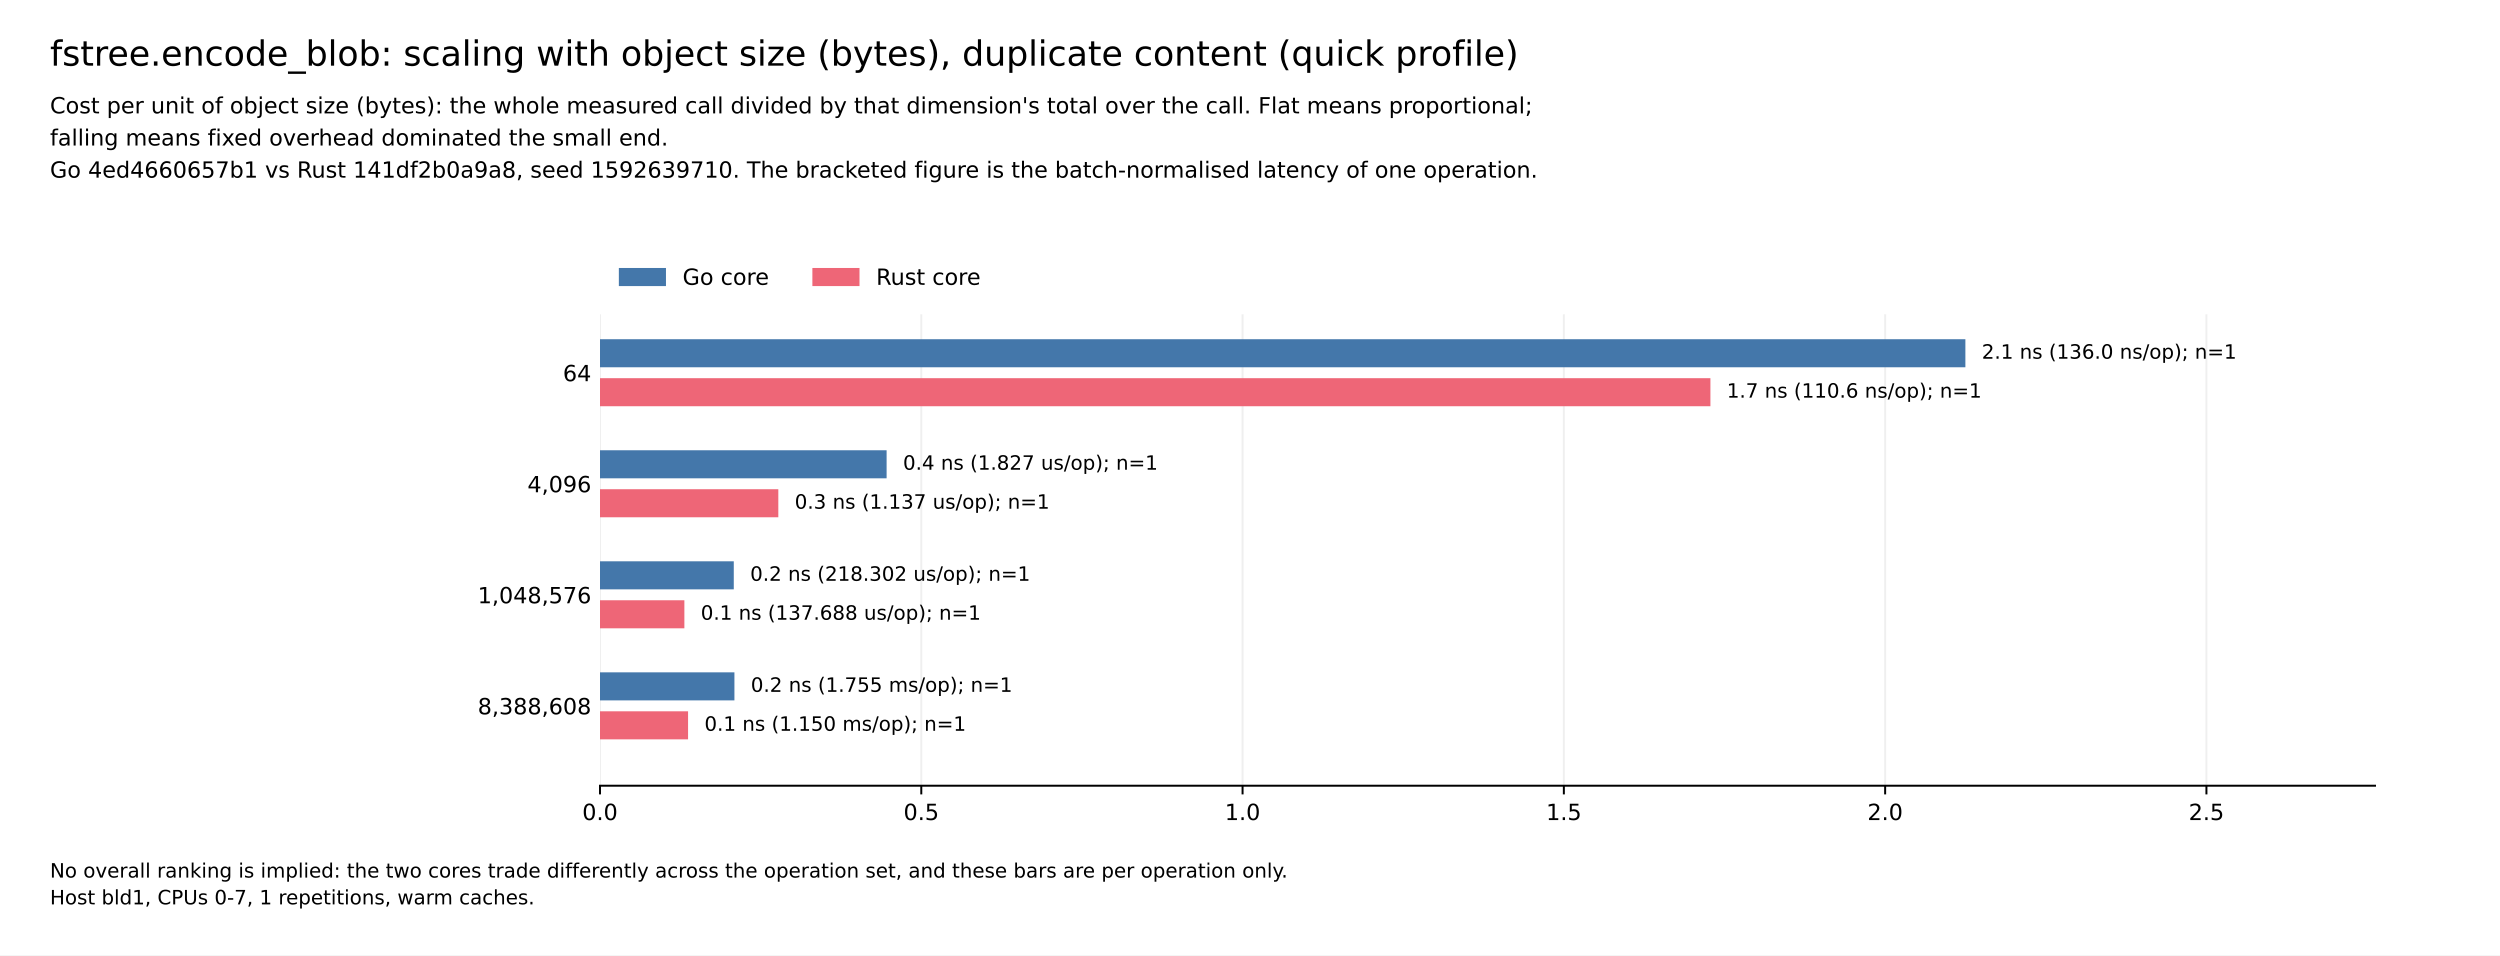
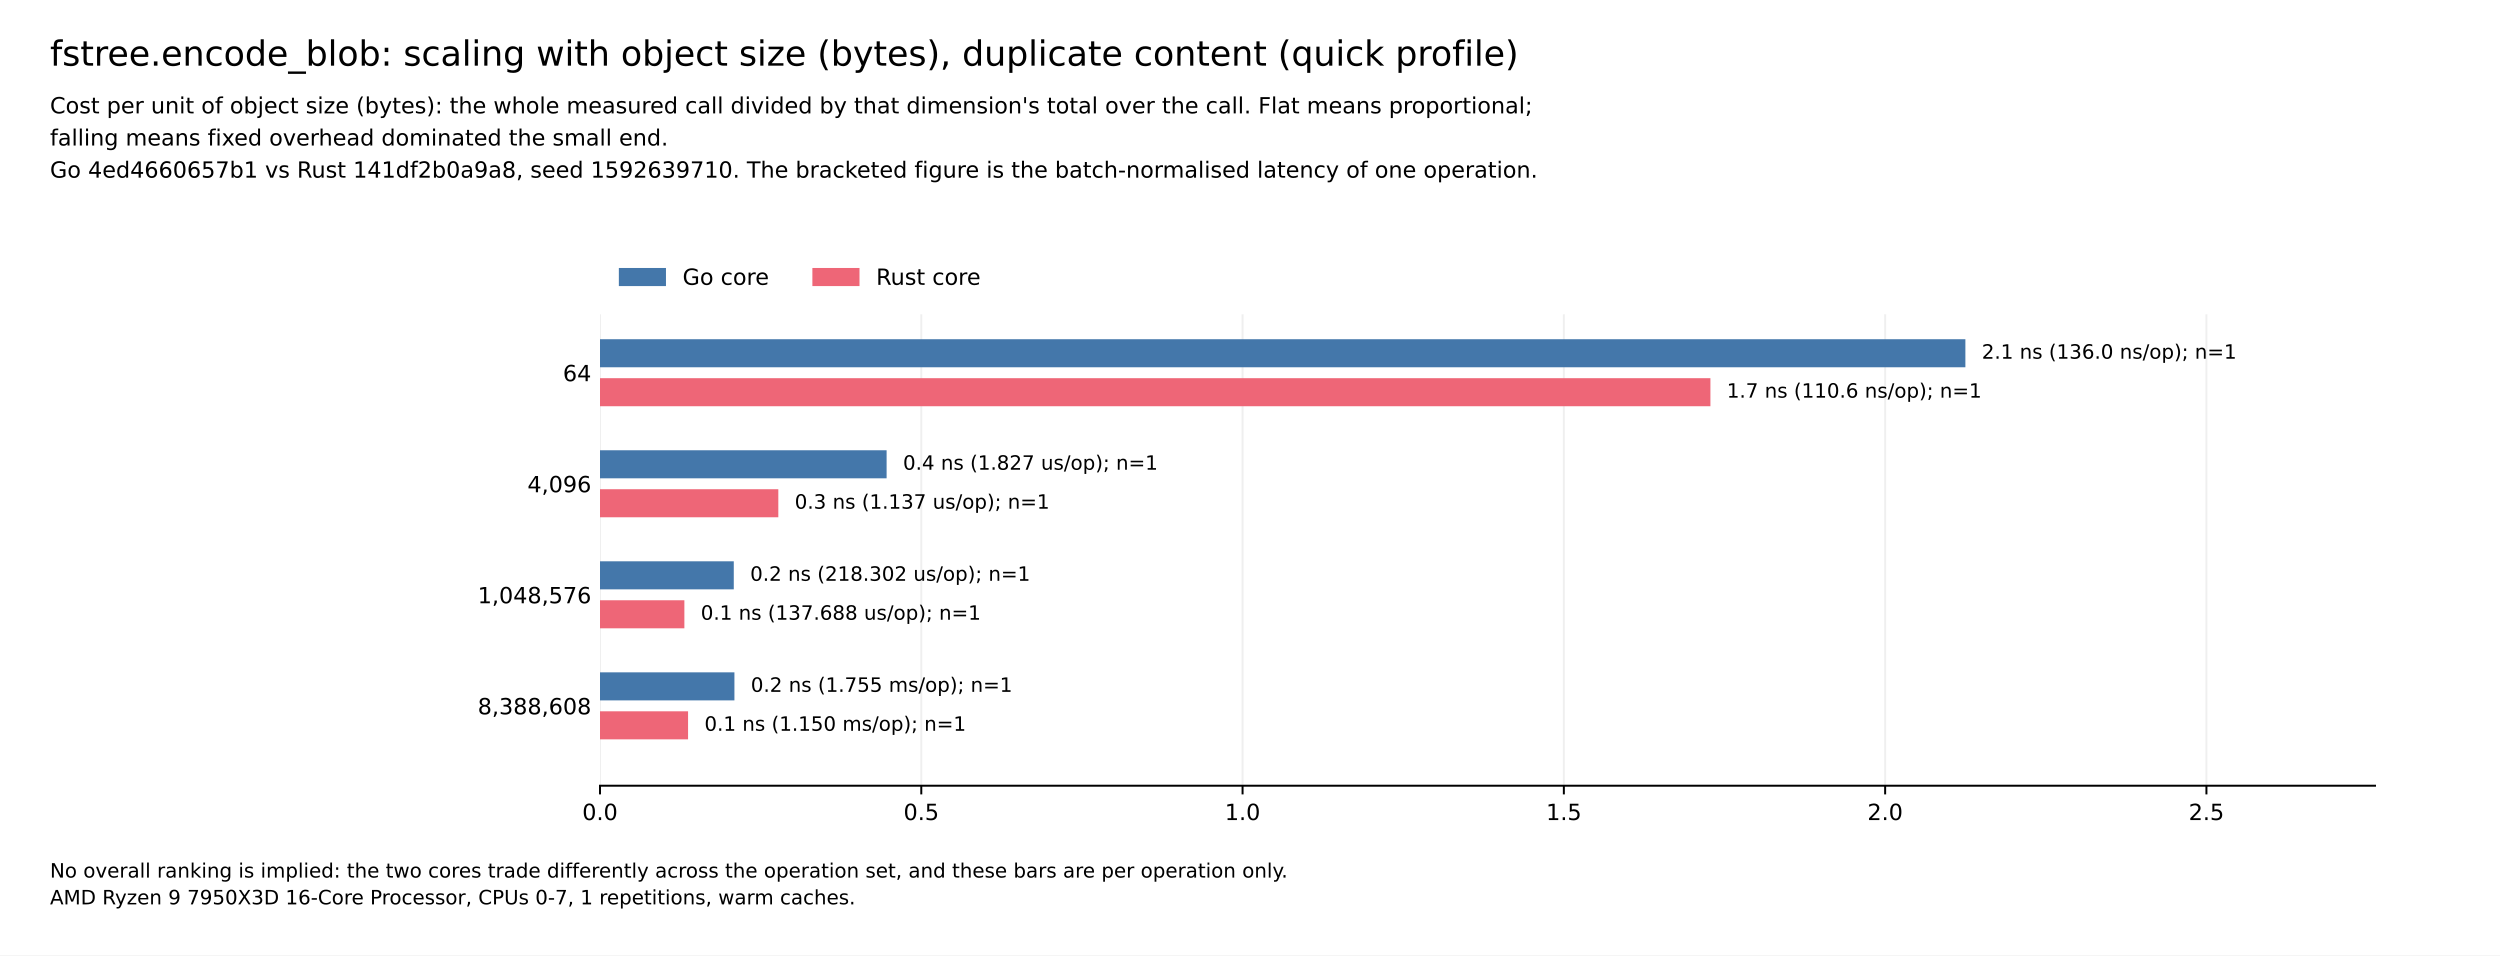
<svg xmlns="http://www.w3.org/2000/svg" xmlns:xlink="http://www.w3.org/1999/xlink" width="1008pt" height="385.2pt" viewBox="0 0 1008 385.2" version="1.1">
  <defs>
    <style type="text/css">*{stroke-linejoin: round; stroke-linecap: butt}</style>
  </defs>
  <g id="figure_1">
    <g id="patch_1">
      <path d="M 0 385.2  L 1008 385.2  L 1008 0  L 0 0  z " style="fill: #ffffff" />
    </g>
    <g id="axes_1">
      <g id="patch_2">
        <path d="M 241.92 316.8  L 957.6 316.8  L 957.6 126.72  L 241.92 126.72  z " style="fill: #ffffff" />
      </g>
      <g id="matplotlib.axis_1">
        <g id="xtick_1">
          <g id="line2d_1">
            <path d="M 241.92 316.8  L 241.92 126.72  " clip-path="url(#p4930f76656)" style="fill: none; stroke: #b0b0b0; stroke-opacity: 0.2; stroke-width: 0.8; stroke-linecap: square" />
          </g>
          <g id="line2d_2">
            <defs>
              <path id="m54265422a9" d="M 0 0  L 0 3.5  " style="stroke: #000000; stroke-width: 0.8" />
            </defs>
            <g>
              <use xlink:href="#m54265422a9" x="241.92" y="316.8" style="stroke: #000000; stroke-width: 0.8" />
            </g>
          </g>
          <g id="text_1">
            <text style="font-size: 9px; font-family: 'DejaVu Sans', 'Bitstream Vera Sans', 'Computer Modern Sans Serif', 'Lucida Grande', 'Verdana', 'Geneva', 'Lucid', 'Arial', 'Helvetica', 'Avant Garde', sans-serif; text-anchor: middle" x="241.92" y="330.639" transform="rotate(-0 241.92 330.6386)">0.0</text>
          </g>
        </g>
        <g id="xtick_2">
          <g id="line2d_3">
            <path d="M 371.462 316.8  L 371.462 126.72  " clip-path="url(#p4930f76656)" style="fill: none; stroke: #b0b0b0; stroke-opacity: 0.2; stroke-width: 0.8; stroke-linecap: square" />
          </g>
          <g id="line2d_4">
            <g>
              <use xlink:href="#m54265422a9" x="371.462" y="316.8" style="stroke: #000000; stroke-width: 0.8" />
            </g>
          </g>
          <g id="text_2">
            <text style="font-size: 9px; font-family: 'DejaVu Sans', 'Bitstream Vera Sans', 'Computer Modern Sans Serif', 'Lucida Grande', 'Verdana', 'Geneva', 'Lucid', 'Arial', 'Helvetica', 'Avant Garde', sans-serif; text-anchor: middle" x="371.462" y="330.639" transform="rotate(-0 371.4623 330.6386)">0.5</text>
          </g>
        </g>
        <g id="xtick_3">
          <g id="line2d_5">
            <path d="M 501.005 316.8  L 501.005 126.72  " clip-path="url(#p4930f76656)" style="fill: none; stroke: #b0b0b0; stroke-opacity: 0.2; stroke-width: 0.8; stroke-linecap: square" />
          </g>
          <g id="line2d_6">
            <g>
              <use xlink:href="#m54265422a9" x="501.005" y="316.8" style="stroke: #000000; stroke-width: 0.8" />
            </g>
          </g>
          <g id="text_3">
            <text style="font-size: 9px; font-family: 'DejaVu Sans', 'Bitstream Vera Sans', 'Computer Modern Sans Serif', 'Lucida Grande', 'Verdana', 'Geneva', 'Lucid', 'Arial', 'Helvetica', 'Avant Garde', sans-serif; text-anchor: middle" x="501.005" y="330.639" transform="rotate(-0 501.0046 330.6386)">1.0</text>
          </g>
        </g>
        <g id="xtick_4">
          <g id="line2d_7">
            <path d="M 630.547 316.8  L 630.547 126.72  " clip-path="url(#p4930f76656)" style="fill: none; stroke: #b0b0b0; stroke-opacity: 0.2; stroke-width: 0.8; stroke-linecap: square" />
          </g>
          <g id="line2d_8">
            <g>
              <use xlink:href="#m54265422a9" x="630.547" y="316.8" style="stroke: #000000; stroke-width: 0.8" />
            </g>
          </g>
          <g id="text_4">
            <text style="font-size: 9px; font-family: 'DejaVu Sans', 'Bitstream Vera Sans', 'Computer Modern Sans Serif', 'Lucida Grande', 'Verdana', 'Geneva', 'Lucid', 'Arial', 'Helvetica', 'Avant Garde', sans-serif; text-anchor: middle" x="630.547" y="330.639" transform="rotate(-0 630.5468 330.6386)">1.5</text>
          </g>
        </g>
        <g id="xtick_5">
          <g id="line2d_9">
            <path d="M 760.089 316.8  L 760.089 126.72  " clip-path="url(#p4930f76656)" style="fill: none; stroke: #b0b0b0; stroke-opacity: 0.2; stroke-width: 0.8; stroke-linecap: square" />
          </g>
          <g id="line2d_10">
            <g>
              <use xlink:href="#m54265422a9" x="760.089" y="316.8" style="stroke: #000000; stroke-width: 0.8" />
            </g>
          </g>
          <g id="text_5">
            <text style="font-size: 9px; font-family: 'DejaVu Sans', 'Bitstream Vera Sans', 'Computer Modern Sans Serif', 'Lucida Grande', 'Verdana', 'Geneva', 'Lucid', 'Arial', 'Helvetica', 'Avant Garde', sans-serif; text-anchor: middle" x="760.089" y="330.639" transform="rotate(-0 760.0891 330.6386)">2.0</text>
          </g>
        </g>
        <g id="xtick_6">
          <g id="line2d_11">
            <path d="M 889.631 316.8  L 889.631 126.72  " clip-path="url(#p4930f76656)" style="fill: none; stroke: #b0b0b0; stroke-opacity: 0.2; stroke-width: 0.8; stroke-linecap: square" />
          </g>
          <g id="line2d_12">
            <g>
              <use xlink:href="#m54265422a9" x="889.631" y="316.8" style="stroke: #000000; stroke-width: 0.8" />
            </g>
          </g>
          <g id="text_6">
            <text style="font-size: 9px; font-family: 'DejaVu Sans', 'Bitstream Vera Sans', 'Computer Modern Sans Serif', 'Lucida Grande', 'Verdana', 'Geneva', 'Lucid', 'Arial', 'Helvetica', 'Avant Garde', sans-serif; text-anchor: middle" x="889.631" y="330.639" transform="rotate(-0 889.6314 330.6386)">2.5</text>
          </g>
        </g>
      </g>
      <g id="matplotlib.axis_2">
        <g id="ytick_1">
          <g id="line2d_13" />
          <g id="text_7">
            <text style="font-size: 9px; font-family: 'DejaVu Sans', 'Bitstream Vera Sans', 'Computer Modern Sans Serif', 'Lucida Grande', 'Verdana', 'Geneva', 'Lucid', 'Arial', 'Helvetica', 'Avant Garde', sans-serif; text-anchor: end" x="238.42" y="153.703" transform="rotate(-0 238.42 153.7029)">64</text>
          </g>
        </g>
        <g id="ytick_2">
          <g id="line2d_14" />
          <g id="text_8">
            <text style="font-size: 9px; font-family: 'DejaVu Sans', 'Bitstream Vera Sans', 'Computer Modern Sans Serif', 'Lucida Grande', 'Verdana', 'Geneva', 'Lucid', 'Arial', 'Helvetica', 'Avant Garde', sans-serif; text-anchor: end" x="238.42" y="198.474" transform="rotate(-0 238.42 198.4738)">4,096</text>
          </g>
        </g>
        <g id="ytick_3">
          <g id="line2d_15" />
          <g id="text_9">
            <text style="font-size: 9px; font-family: 'DejaVu Sans', 'Bitstream Vera Sans', 'Computer Modern Sans Serif', 'Lucida Grande', 'Verdana', 'Geneva', 'Lucid', 'Arial', 'Helvetica', 'Avant Garde', sans-serif; text-anchor: end" x="238.42" y="243.245" transform="rotate(-0 238.42 243.2448)">1,048,576</text>
          </g>
        </g>
        <g id="ytick_4">
          <g id="line2d_16" />
          <g id="text_10">
            <text style="font-size: 9px; font-family: 'DejaVu Sans', 'Bitstream Vera Sans', 'Computer Modern Sans Serif', 'Lucida Grande', 'Verdana', 'Geneva', 'Lucid', 'Arial', 'Helvetica', 'Avant Garde', sans-serif; text-anchor: end" x="238.42" y="288.016" transform="rotate(-0 238.42 288.0157)">8,388,608</text>
          </g>
        </g>
      </g>
      <g id="patch_3">
        <path d="M 241.92 136.774  L 792.443 136.774  L 792.443 148.084  L 241.92 148.084  z " clip-path="url(#p4930f76656)" style="fill: #4477aa" />
      </g>
      <g id="patch_4">
        <path d="M 241.92 152.483  L 689.639 152.483  L 689.639 163.793  L 241.92 163.793  z " clip-path="url(#p4930f76656)" style="fill: #ee6677" />
      </g>
      <g id="patch_5">
        <path d="M 241.92 181.545  L 357.481 181.545  L 357.481 192.855  L 241.92 192.855  z " clip-path="url(#p4930f76656)" style="fill: #4477aa" />
      </g>
      <g id="patch_6">
        <path d="M 241.92 197.254  L 313.817 197.254  L 313.817 208.564  L 241.92 208.564  z " clip-path="url(#p4930f76656)" style="fill: #ee6677" />
      </g>
      <g id="patch_7">
        <path d="M 241.92 226.316  L 295.859 226.316  L 295.859 237.626  L 241.92 237.626  z " clip-path="url(#p4930f76656)" style="fill: #4477aa" />
      </g>
      <g id="patch_8">
        <path d="M 241.92 242.025  L 275.94 242.025  L 275.94 253.335  L 241.92 253.335  z " clip-path="url(#p4930f76656)" style="fill: #ee6677" />
      </g>
      <g id="patch_9">
        <path d="M 241.92 271.087  L 296.119 271.087  L 296.119 282.397  L 241.92 282.397  z " clip-path="url(#p4930f76656)" style="fill: #4477aa" />
      </g>
      <g id="patch_10">
        <path d="M 241.92 286.796  L 277.427 286.796  L 277.427 298.106  L 241.92 298.106  z " clip-path="url(#p4930f76656)" style="fill: #ee6677" />
      </g>
      <g id="patch_11">
        <path d="M 241.92 316.8  L 957.6 316.8  " style="fill: none; stroke: #000000; stroke-width: 0.8; stroke-linejoin: miter; stroke-linecap: square" />
      </g>
      <g id="text_11">
        <text style="font-size: 8px; font-family: 'DejaVu Sans', 'Bitstream Vera Sans', 'Computer Modern Sans Serif', 'Lucida Grande', 'Verdana', 'Geneva', 'Lucid', 'Arial', 'Helvetica', 'Avant Garde', sans-serif; text-anchor: start" x="799.049" y="144.637" transform="rotate(-0 799.0494 144.6366)">2.1 ns (136.0 ns/op); n=1</text>
      </g>
      <g id="text_12">
        <text style="font-size: 8px; font-family: 'DejaVu Sans', 'Bitstream Vera Sans', 'Computer Modern Sans Serif', 'Lucida Grande', 'Verdana', 'Geneva', 'Lucid', 'Arial', 'Helvetica', 'Avant Garde', sans-serif; text-anchor: start" x="696.245" y="160.346" transform="rotate(-0 696.2448 160.3457)">1.7 ns (110.6 ns/op); n=1</text>
      </g>
      <g id="text_13">
        <text style="font-size: 8px; font-family: 'DejaVu Sans', 'Bitstream Vera Sans', 'Computer Modern Sans Serif', 'Lucida Grande', 'Verdana', 'Geneva', 'Lucid', 'Arial', 'Helvetica', 'Avant Garde', sans-serif; text-anchor: start" x="364.088" y="189.407" transform="rotate(-0 364.0877 189.4075)">0.4 ns (1.827 us/op); n=1</text>
      </g>
      <g id="text_14">
        <text style="font-size: 8px; font-family: 'DejaVu Sans', 'Bitstream Vera Sans', 'Computer Modern Sans Serif', 'Lucida Grande', 'Verdana', 'Geneva', 'Lucid', 'Arial', 'Helvetica', 'Avant Garde', sans-serif; text-anchor: start" x="320.424" y="205.117" transform="rotate(-0 320.4238 205.1166)">0.3 ns (1.137 us/op); n=1</text>
      </g>
      <g id="text_15">
        <text style="font-size: 8px; font-family: 'DejaVu Sans', 'Bitstream Vera Sans', 'Computer Modern Sans Serif', 'Lucida Grande', 'Verdana', 'Geneva', 'Lucid', 'Arial', 'Helvetica', 'Avant Garde', sans-serif; text-anchor: start" x="302.465" y="234.178" transform="rotate(-0 302.4648 234.1784)">0.2 ns (218.302 us/op); n=1</text>
      </g>
      <g id="text_16">
        <text style="font-size: 8px; font-family: 'DejaVu Sans', 'Bitstream Vera Sans', 'Computer Modern Sans Serif', 'Lucida Grande', 'Verdana', 'Geneva', 'Lucid', 'Arial', 'Helvetica', 'Avant Garde', sans-serif; text-anchor: start" x="282.547" y="249.887" transform="rotate(-0 282.5465 249.8875)">0.1 ns (137.688 us/op); n=1</text>
      </g>
      <g id="text_17">
        <text style="font-size: 8px; font-family: 'DejaVu Sans', 'Bitstream Vera Sans', 'Computer Modern Sans Serif', 'Lucida Grande', 'Verdana', 'Geneva', 'Lucid', 'Arial', 'Helvetica', 'Avant Garde', sans-serif; text-anchor: start" x="302.725" y="278.949" transform="rotate(-0 302.7249 278.9493)">0.2 ns (1.755 ms/op); n=1</text>
      </g>
      <g id="text_18">
        <text style="font-size: 8px; font-family: 'DejaVu Sans', 'Bitstream Vera Sans', 'Computer Modern Sans Serif', 'Lucida Grande', 'Verdana', 'Geneva', 'Lucid', 'Arial', 'Helvetica', 'Avant Garde', sans-serif; text-anchor: start" x="284.033" y="294.658" transform="rotate(-0 284.0331 294.6584)">0.1 ns (1.150 ms/op); n=1</text>
      </g>
      <g id="legend_1">
        <g id="patch_12">
          <path d="M 250.02 114.847  L 268.02 114.847  L 268.02 108.547  L 250.02 108.547  z " style="fill: #4477aa; stroke: #4477aa; stroke-linejoin: miter" />
        </g>
        <g id="text_19">
          <text style="font-size: 9px; font-family: 'DejaVu Sans', 'Bitstream Vera Sans', 'Computer Modern Sans Serif', 'Lucida Grande', 'Verdana', 'Geneva', 'Lucid', 'Arial', 'Helvetica', 'Avant Garde', sans-serif; text-anchor: start" x="275.22" y="114.847" transform="rotate(-0 275.22 114.8475)">Go core</text>
        </g>
        <g id="patch_13">
          <path d="M 328.051 114.847  L 346.051 114.847  L 346.051 108.547  L 328.051 108.547  z " style="fill: #ee6677; stroke: #ee6677; stroke-linejoin: miter" />
        </g>
        <g id="text_20">
          <text style="font-size: 9px; font-family: 'DejaVu Sans', 'Bitstream Vera Sans', 'Computer Modern Sans Serif', 'Lucida Grande', 'Verdana', 'Geneva', 'Lucid', 'Arial', 'Helvetica', 'Avant Garde', sans-serif; text-anchor: start" x="353.251" y="114.847" transform="rotate(-0 353.2514 114.8475)">Rust core</text>
        </g>
      </g>
    </g>
    <g id="text_21">
      <text style="font-size: 14px; font-family: 'DejaVu Sans', 'Bitstream Vera Sans', 'Computer Modern Sans Serif', 'Lucida Grande', 'Verdana', 'Geneva', 'Lucid', 'Arial', 'Helvetica', 'Avant Garde', sans-serif; text-anchor: start" x="20.16" y="26.478" transform="rotate(-0 20.16 26.47781)">fstree.encode_blob: scaling with object size (bytes), duplicate content (quick profile)</text>
    </g>
    <g id="text_22">
      <text style="font-size: 9px; font-family: 'DejaVu Sans', 'Bitstream Vera Sans', 'Computer Modern Sans Serif', 'Lucida Grande', 'Verdana', 'Geneva', 'Lucid', 'Arial', 'Helvetica', 'Avant Garde', sans-serif; text-anchor: start" x="20.16" y="45.719" transform="rotate(-0 20.16 45.71859)">Cost per unit of object size (bytes): the whole measured call divided by that dimension's total over the call. Flat means proportional;</text>
    </g>
    <g id="text_23">
      <text style="font-size: 9px; font-family: 'DejaVu Sans', 'Bitstream Vera Sans', 'Computer Modern Sans Serif', 'Lucida Grande', 'Verdana', 'Geneva', 'Lucid', 'Arial', 'Helvetica', 'Avant Garde', sans-serif; text-anchor: start" x="20.16" y="58.679" transform="rotate(-0 20.16 58.67859)">falling means fixed overhead dominated the small end.</text>
    </g>
    <g id="text_24">
      <text style="font-size: 9px; font-family: 'DejaVu Sans', 'Bitstream Vera Sans', 'Computer Modern Sans Serif', 'Lucida Grande', 'Verdana', 'Geneva', 'Lucid', 'Arial', 'Helvetica', 'Avant Garde', sans-serif; text-anchor: start" x="20.16" y="71.639" transform="rotate(-0 20.16 71.63859)">Go 4ed4660657b1 vs Rust 141df2b0a9a8, seed 1592639710. The bracketed figure is the batch-normalised latency of one operation.</text>
    </g>
    <g id="text_25">
      <text style="font-size: 8px; font-family: 'DejaVu Sans', 'Bitstream Vera Sans', 'Computer Modern Sans Serif', 'Lucida Grande', 'Verdana', 'Geneva', 'Lucid', 'Arial', 'Helvetica', 'Avant Garde', sans-serif; text-anchor: start" x="20.16" y="353.839" transform="rotate(-0 20.16 353.8388)">No overall ranking is implied: the two cores trade differently across the operation set, and these bars are per operation only.</text>
    </g>
    <g id="text_26">
-       <text style="font-size: 8px; font-family: 'DejaVu Sans', 'Bitstream Vera Sans', 'Computer Modern Sans Serif', 'Lucida Grande', 'Verdana', 'Geneva', 'Lucid', 'Arial', 'Helvetica', 'Avant Garde', sans-serif; text-anchor: start" x="20.16" y="364.639" transform="rotate(-0 20.16 364.6388)">Host bld1, CPUs 0-7, 1 repetitions, warm caches.</text>
+       <text style="font-size: 8px; font-family: 'DejaVu Sans', 'Bitstream Vera Sans', 'Computer Modern Sans Serif', 'Lucida Grande', 'Verdana', 'Geneva', 'Lucid', 'Arial', 'Helvetica', 'Avant Garde', sans-serif; text-anchor: start" x="20.16" y="364.639" transform="rotate(-0 20.16 364.6388)">AMD Ryzen 9 7950X3D 16-Core Processor, CPUs 0-7, 1 repetitions, warm caches.</text>
    </g>
  </g>
  <defs>
    <clipPath id="p4930f76656">
      <rect x="241.92" y="126.72" width="715.68" height="190.08" />
    </clipPath>
  </defs>
</svg>
